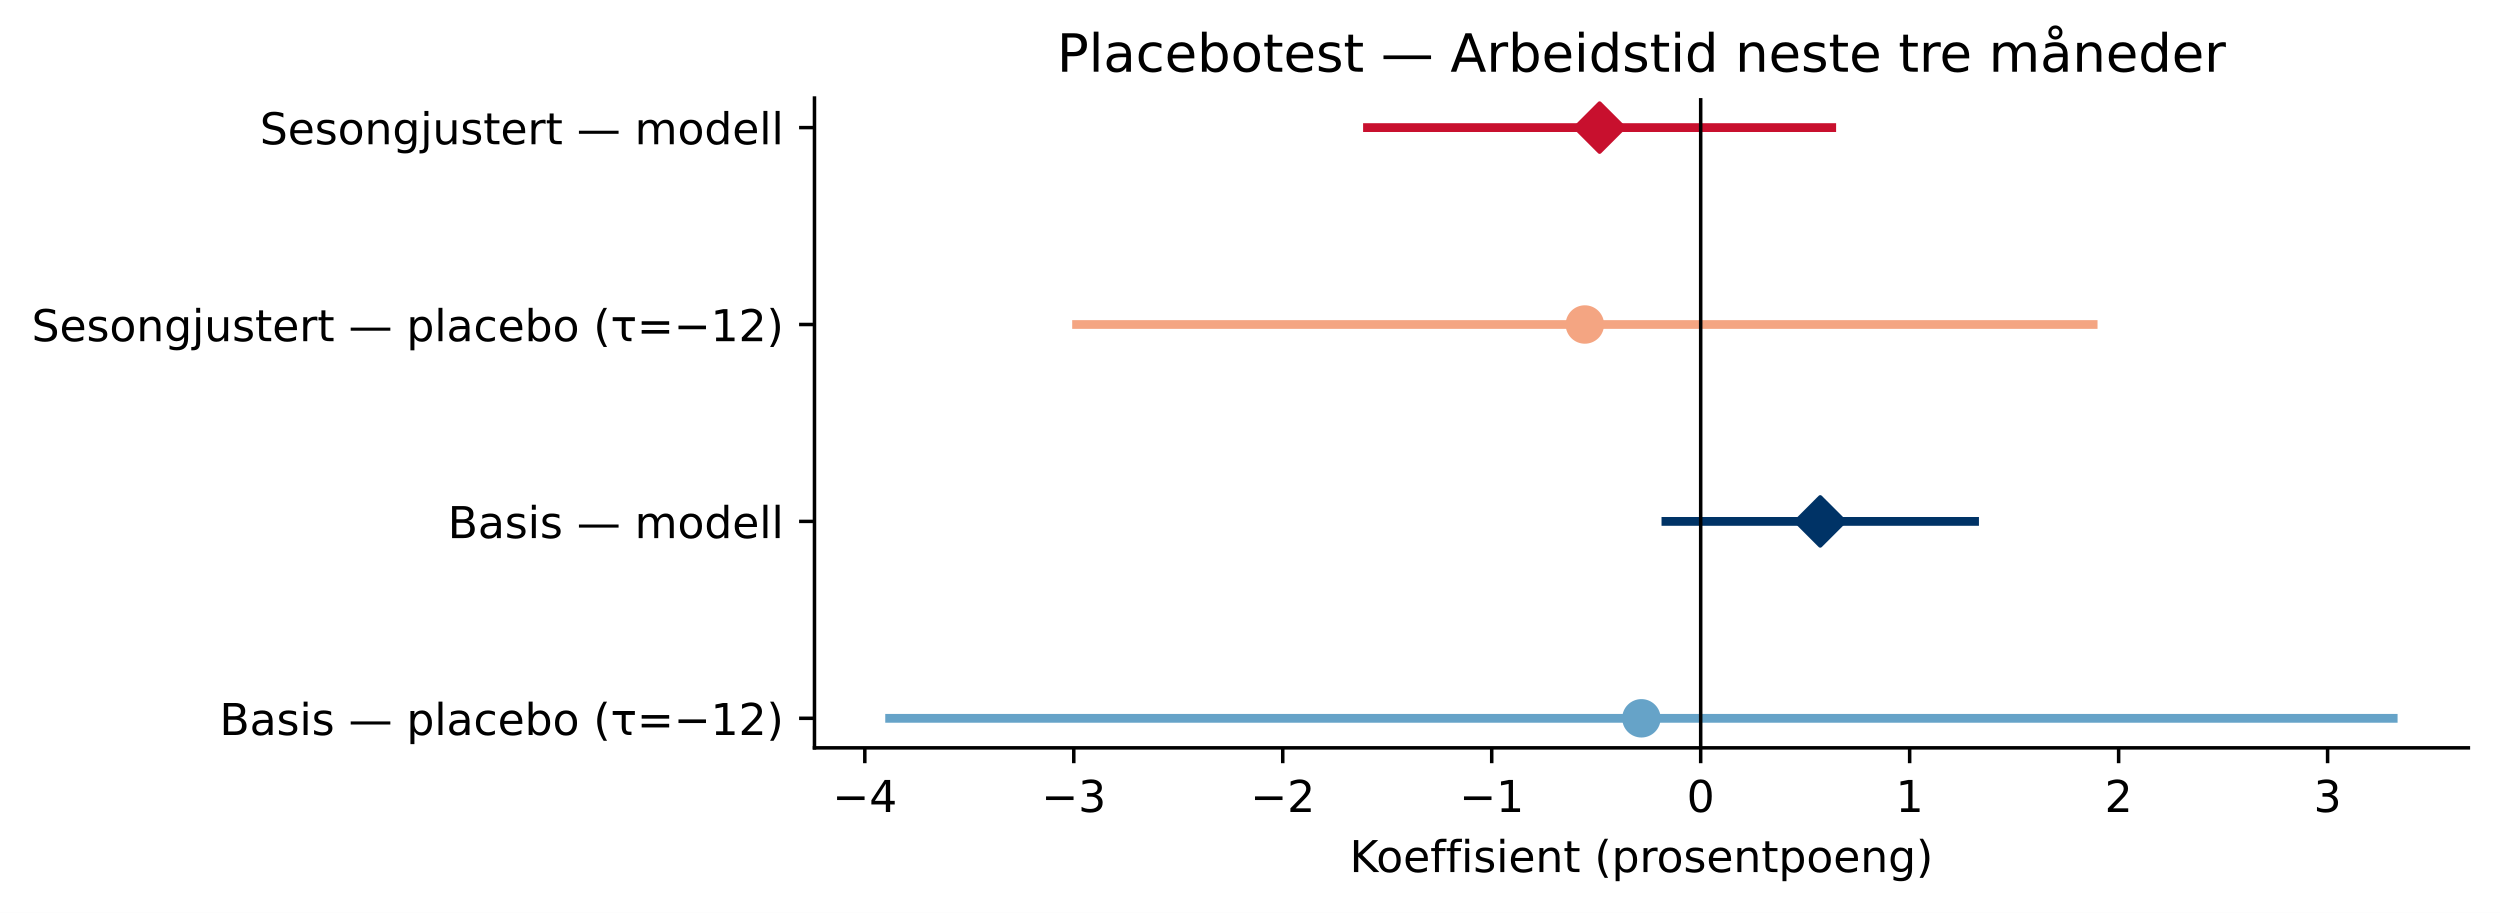
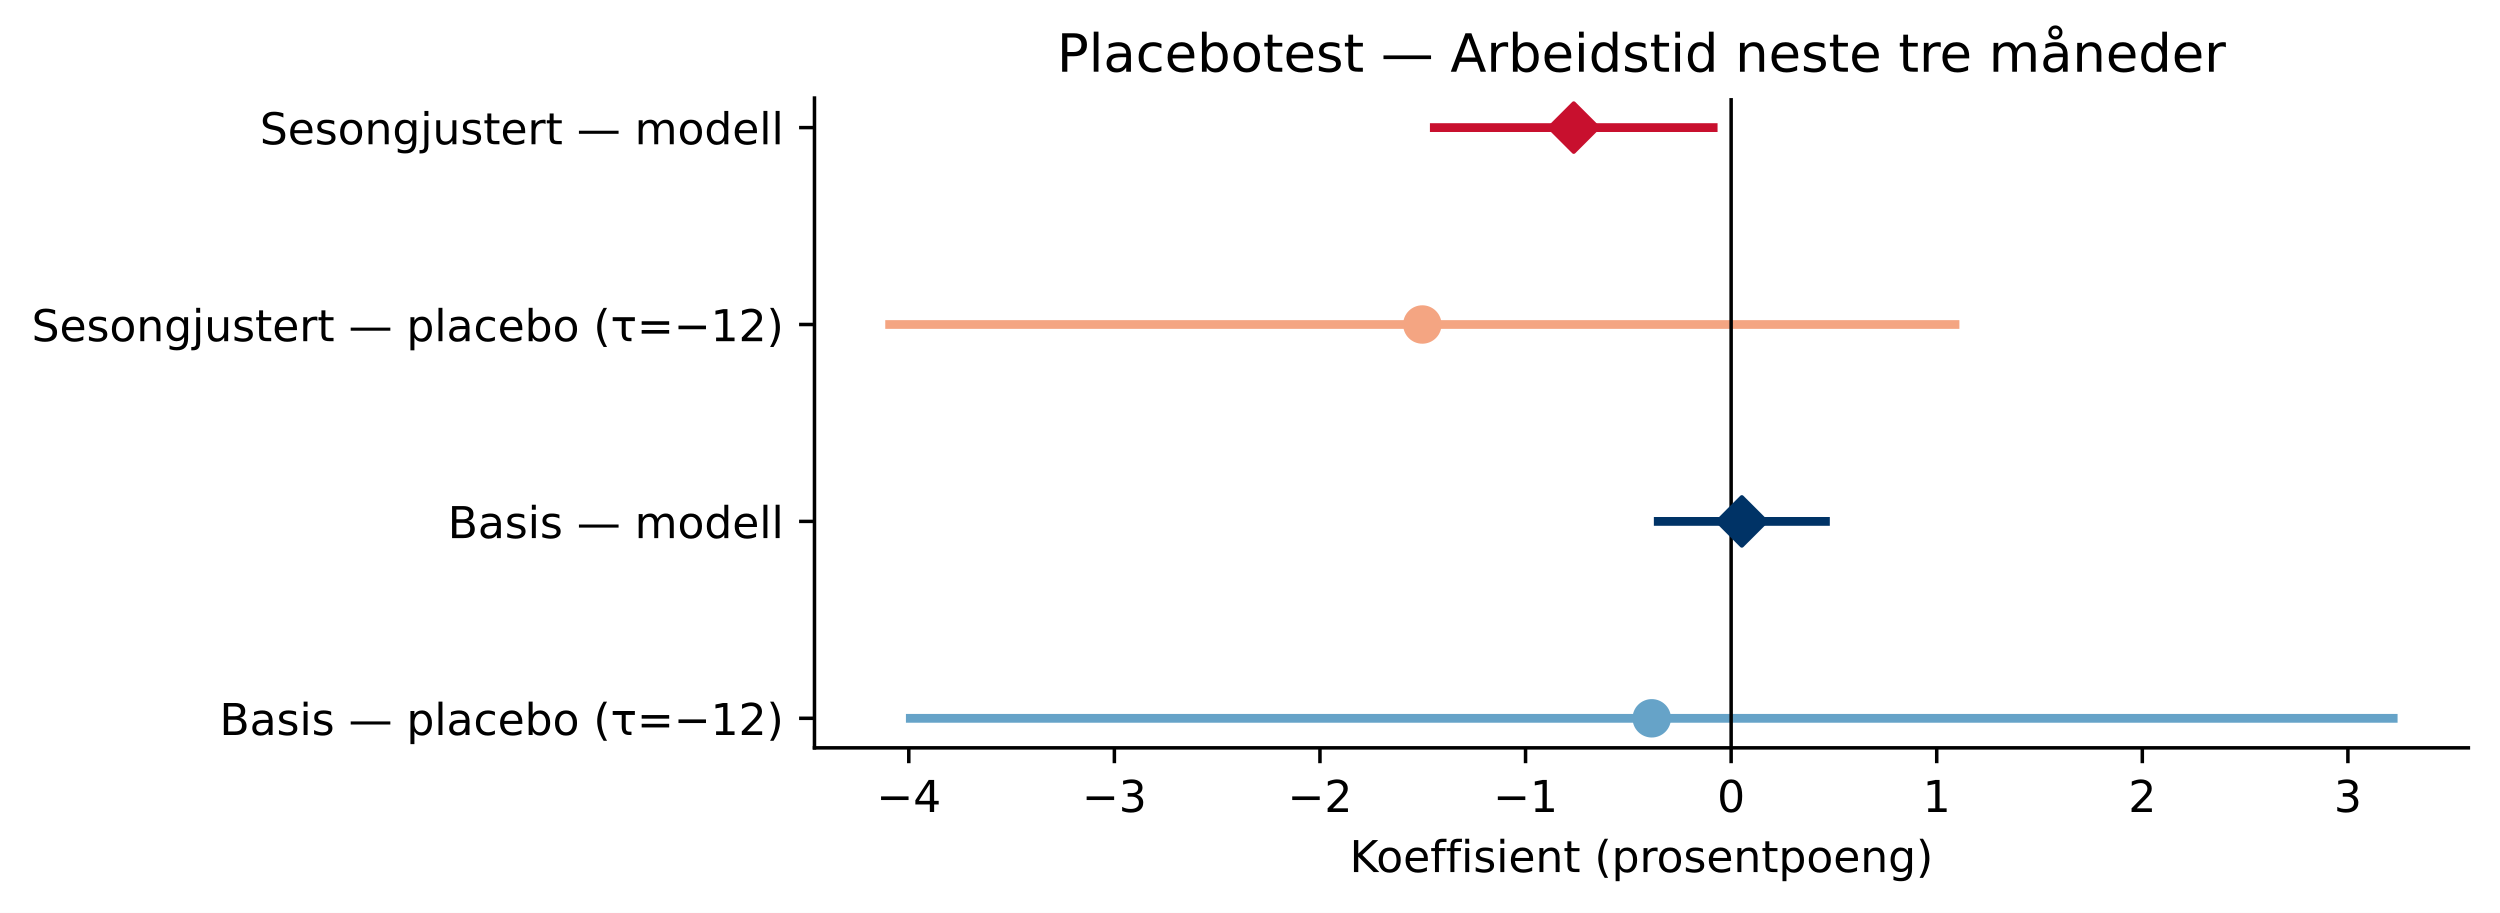
<svg xmlns="http://www.w3.org/2000/svg" xmlns:xlink="http://www.w3.org/1999/xlink" width="568.961pt" height="207.754pt" viewBox="0 0 568.961 207.754" version="1.1">
  <defs>
    <style type="text/css">*{stroke-linejoin: round; stroke-linecap: butt}</style>
  </defs>
  <g id="figure_1">
    <g id="patch_1">
      <path d="M 0 207.754  L 568.961 207.754  L 568.961 0  L 0 0  z " style="fill: #ffffff" />
    </g>
    <g id="axes_1">
      <g id="patch_2">
        <path d="M 185.361 170.198  L 561.761 170.198  L 561.761 22.318  L 185.361 22.318  z " style="fill: #ffffff" />
      </g>
      <g id="matplotlib.axis_1">
        <g id="xtick_1">
          <g id="line2d_1">
            <defs>
-               <path id="m3bdb1a1107" d="M 0 0  L 0 3.5  " style="stroke: #000000; stroke-width: 0.8" />
+               <path id="mca1070cf67" d="M 0 0  L 0 3.5  " style="stroke: #000000; stroke-width: 0.8" />
            </defs>
            <g>
-               <use xlink:href="#m3bdb1a1107" x="196.817" y="170.198" style="stroke: #000000; stroke-width: 0.8" />
+               <use xlink:href="#mca1070cf67" x="206.825" y="170.198" style="stroke: #000000; stroke-width: 0.8" />
            </g>
          </g>
          <g id="text_1">
-             <g transform="translate(189.4454 184.7966) scale(0.1 -0.1)">
+             <g transform="translate(199.454 184.7966) scale(0.1 -0.1)">
              <defs>
                <path id="DejaVuSans-2212" d="M 678 2272  L 4684 2272  L 4684 1741  L 678 1741  L 678 2272  z " transform="scale(0.015625)" />
                <path id="DejaVuSans-34" d="M 2419 4116  L 825 1625  L 2419 1625  L 2419 4116  z M 2253 4666  L 3047 4666  L 3047 1625  L 3713 1625  L 3713 1100  L 3047 1100  L 3047 0  L 2419 0  L 2419 1100  L 313 1100  L 313 1709  L 2253 4666  z " transform="scale(0.015625)" />
              </defs>
              <use xlink:href="#DejaVuSans-2212" />
              <use xlink:href="#DejaVuSans-34" transform="translate(83.78906 0)" />
            </g>
          </g>
        </g>
        <g id="xtick_2">
          <g id="line2d_2">
            <g>
-               <use xlink:href="#m3bdb1a1107" x="244.375" y="170.198" style="stroke: #000000; stroke-width: 0.8" />
+               <use xlink:href="#mca1070cf67" x="253.614" y="170.198" style="stroke: #000000; stroke-width: 0.8" />
            </g>
          </g>
          <g id="text_2">
-             <g transform="translate(237.0037 184.7966) scale(0.1 -0.1)">
+             <g transform="translate(246.2426 184.7966) scale(0.1 -0.1)">
              <defs>
                <path id="DejaVuSans-33" d="M 2597 2516  Q 3050 2419 3304 2112  Q 3559 1806 3559 1356  Q 3559 666 3084 287  Q 2609 -91 1734 -91  Q 1441 -91 1130 -33  Q 819 25 488 141  L 488 750  Q 750 597 1062 519  Q 1375 441 1716 441  Q 2309 441 2620 675  Q 2931 909 2931 1356  Q 2931 1769 2642 2001  Q 2353 2234 1838 2234  L 1294 2234  L 1294 2753  L 1863 2753  Q 2328 2753 2575 2939  Q 2822 3125 2822 3475  Q 2822 3834 2567 4026  Q 2313 4219 1838 4219  Q 1578 4219 1281 4162  Q 984 4106 628 3988  L 628 4550  Q 988 4650 1302 4700  Q 1616 4750 1894 4750  Q 2613 4750 3031 4423  Q 3450 4097 3450 3541  Q 3450 3153 3228 2886  Q 3006 2619 2597 2516  z " transform="scale(0.015625)" />
              </defs>
              <use xlink:href="#DejaVuSans-2212" />
              <use xlink:href="#DejaVuSans-33" transform="translate(83.78906 0)" />
            </g>
          </g>
        </g>
        <g id="xtick_3">
          <g id="line2d_3">
            <g>
-               <use xlink:href="#m3bdb1a1107" x="291.933" y="170.198" style="stroke: #000000; stroke-width: 0.8" />
+               <use xlink:href="#mca1070cf67" x="300.402" y="170.198" style="stroke: #000000; stroke-width: 0.8" />
            </g>
          </g>
          <g id="text_3">
-             <g transform="translate(284.562 184.7966) scale(0.1 -0.1)">
+             <g transform="translate(293.0313 184.7966) scale(0.1 -0.1)">
              <defs>
                <path id="DejaVuSans-32" d="M 1228 531  L 3431 531  L 3431 0  L 469 0  L 469 531  Q 828 903 1448 1529  Q 2069 2156 2228 2338  Q 2531 2678 2651 2914  Q 2772 3150 2772 3378  Q 2772 3750 2511 3984  Q 2250 4219 1831 4219  Q 1534 4219 1204 4116  Q 875 4013 500 3803  L 500 4441  Q 881 4594 1212 4672  Q 1544 4750 1819 4750  Q 2544 4750 2975 4387  Q 3406 4025 3406 3419  Q 3406 3131 3298 2873  Q 3191 2616 2906 2266  Q 2828 2175 2409 1742  Q 1991 1309 1228 531  z " transform="scale(0.015625)" />
              </defs>
              <use xlink:href="#DejaVuSans-2212" />
              <use xlink:href="#DejaVuSans-32" transform="translate(83.78906 0)" />
            </g>
          </g>
        </g>
        <g id="xtick_4">
          <g id="line2d_4">
            <g>
-               <use xlink:href="#m3bdb1a1107" x="339.491" y="170.198" style="stroke: #000000; stroke-width: 0.8" />
+               <use xlink:href="#mca1070cf67" x="347.191" y="170.198" style="stroke: #000000; stroke-width: 0.8" />
            </g>
          </g>
          <g id="text_4">
-             <g transform="translate(332.1203 184.7966) scale(0.1 -0.1)">
+             <g transform="translate(339.8199 184.7966) scale(0.1 -0.1)">
              <defs>
                <path id="DejaVuSans-31" d="M 794 531  L 1825 531  L 1825 4091  L 703 3866  L 703 4441  L 1819 4666  L 2450 4666  L 2450 531  L 3481 531  L 3481 0  L 794 0  L 794 531  z " transform="scale(0.015625)" />
              </defs>
              <use xlink:href="#DejaVuSans-2212" />
              <use xlink:href="#DejaVuSans-31" transform="translate(83.78906 0)" />
            </g>
          </g>
        </g>
        <g id="xtick_5">
          <g id="line2d_5">
            <g>
-               <use xlink:href="#m3bdb1a1107" x="387.05" y="170.198" style="stroke: #000000; stroke-width: 0.8" />
+               <use xlink:href="#mca1070cf67" x="393.98" y="170.198" style="stroke: #000000; stroke-width: 0.8" />
            </g>
          </g>
          <g id="text_5">
-             <g transform="translate(383.8684 184.7966) scale(0.1 -0.1)">
+             <g transform="translate(390.7984 184.7966) scale(0.1 -0.1)">
              <defs>
                <path id="DejaVuSans-30" d="M 2034 4250  Q 1547 4250 1301 3770  Q 1056 3291 1056 2328  Q 1056 1369 1301 889  Q 1547 409 2034 409  Q 2525 409 2770 889  Q 3016 1369 3016 2328  Q 3016 3291 2770 3770  Q 2525 4250 2034 4250  z M 2034 4750  Q 2819 4750 3233 4129  Q 3647 3509 3647 2328  Q 3647 1150 3233 529  Q 2819 -91 2034 -91  Q 1250 -91 836 529  Q 422 1150 422 2328  Q 422 3509 836 4129  Q 1250 4750 2034 4750  z " transform="scale(0.015625)" />
              </defs>
              <use xlink:href="#DejaVuSans-30" />
            </g>
          </g>
        </g>
        <g id="xtick_6">
          <g id="line2d_6">
            <g>
-               <use xlink:href="#m3bdb1a1107" x="434.608" y="170.198" style="stroke: #000000; stroke-width: 0.8" />
+               <use xlink:href="#mca1070cf67" x="440.768" y="170.198" style="stroke: #000000; stroke-width: 0.8" />
            </g>
          </g>
          <g id="text_6">
-             <g transform="translate(431.4267 184.7966) scale(0.1 -0.1)">
+             <g transform="translate(437.5871 184.7966) scale(0.1 -0.1)">
              <use xlink:href="#DejaVuSans-31" />
            </g>
          </g>
        </g>
        <g id="xtick_7">
          <g id="line2d_7">
            <g>
-               <use xlink:href="#m3bdb1a1107" x="482.166" y="170.198" style="stroke: #000000; stroke-width: 0.8" />
+               <use xlink:href="#mca1070cf67" x="487.557" y="170.198" style="stroke: #000000; stroke-width: 0.8" />
            </g>
          </g>
          <g id="text_7">
-             <g transform="translate(478.985 184.7966) scale(0.1 -0.1)">
+             <g transform="translate(484.3757 184.7966) scale(0.1 -0.1)">
              <use xlink:href="#DejaVuSans-32" />
            </g>
          </g>
        </g>
        <g id="xtick_8">
          <g id="line2d_8">
            <g>
-               <use xlink:href="#m3bdb1a1107" x="529.725" y="170.198" style="stroke: #000000; stroke-width: 0.8" />
+               <use xlink:href="#mca1070cf67" x="534.346" y="170.198" style="stroke: #000000; stroke-width: 0.8" />
            </g>
          </g>
          <g id="text_8">
-             <g transform="translate(526.5433 184.7966) scale(0.1 -0.1)">
+             <g transform="translate(531.1644 184.7966) scale(0.1 -0.1)">
              <use xlink:href="#DejaVuSans-33" />
            </g>
          </g>
        </g>
        <g id="text_9">
          <g transform="translate(307.157 198.4747) scale(0.1 -0.1)">
            <defs>
              <path id="DejaVuSans-4b" d="M 628 4666  L 1259 4666  L 1259 2694  L 3353 4666  L 4166 4666  L 1850 2491  L 4331 0  L 3500 0  L 1259 2247  L 1259 0  L 628 0  L 628 4666  z " transform="scale(0.015625)" />
              <path id="DejaVuSans-6f" d="M 1959 3097  Q 1497 3097 1228 2736  Q 959 2375 959 1747  Q 959 1119 1226 758  Q 1494 397 1959 397  Q 2419 397 2687 759  Q 2956 1122 2956 1747  Q 2956 2369 2687 2733  Q 2419 3097 1959 3097  z M 1959 3584  Q 2709 3584 3137 3096  Q 3566 2609 3566 1747  Q 3566 888 3137 398  Q 2709 -91 1959 -91  Q 1206 -91 779 398  Q 353 888 353 1747  Q 353 2609 779 3096  Q 1206 3584 1959 3584  z " transform="scale(0.015625)" />
              <path id="DejaVuSans-65" d="M 3597 1894  L 3597 1613  L 953 1613  Q 991 1019 1311 708  Q 1631 397 2203 397  Q 2534 397 2845 478  Q 3156 559 3463 722  L 3463 178  Q 3153 47 2828 -22  Q 2503 -91 2169 -91  Q 1331 -91 842 396  Q 353 884 353 1716  Q 353 2575 817 3079  Q 1281 3584 2069 3584  Q 2775 3584 3186 3129  Q 3597 2675 3597 1894  z M 3022 2063  Q 3016 2534 2758 2815  Q 2500 3097 2075 3097  Q 1594 3097 1305 2825  Q 1016 2553 972 2059  L 3022 2063  z " transform="scale(0.015625)" />
              <path id="DejaVuSans-66" d="M 2375 4863  L 2375 4384  L 1825 4384  Q 1516 4384 1395 4259  Q 1275 4134 1275 3809  L 1275 3500  L 2222 3500  L 2222 3053  L 1275 3053  L 1275 0  L 697 0  L 697 3053  L 147 3053  L 147 3500  L 697 3500  L 697 3744  Q 697 4328 969 4595  Q 1241 4863 1831 4863  L 2375 4863  z " transform="scale(0.015625)" />
              <path id="DejaVuSans-69" d="M 603 3500  L 1178 3500  L 1178 0  L 603 0  L 603 3500  z M 603 4863  L 1178 4863  L 1178 4134  L 603 4134  L 603 4863  z " transform="scale(0.015625)" />
              <path id="DejaVuSans-73" d="M 2834 3397  L 2834 2853  Q 2591 2978 2328 3040  Q 2066 3103 1784 3103  Q 1356 3103 1142 2972  Q 928 2841 928 2578  Q 928 2378 1081 2264  Q 1234 2150 1697 2047  L 1894 2003  Q 2506 1872 2764 1633  Q 3022 1394 3022 966  Q 3022 478 2636 193  Q 2250 -91 1575 -91  Q 1294 -91 989 -36  Q 684 19 347 128  L 347 722  Q 666 556 975 473  Q 1284 391 1588 391  Q 1994 391 2212 530  Q 2431 669 2431 922  Q 2431 1156 2273 1281  Q 2116 1406 1581 1522  L 1381 1569  Q 847 1681 609 1914  Q 372 2147 372 2553  Q 372 3047 722 3315  Q 1072 3584 1716 3584  Q 2034 3584 2315 3537  Q 2597 3491 2834 3397  z " transform="scale(0.015625)" />
              <path id="DejaVuSans-6e" d="M 3513 2113  L 3513 0  L 2938 0  L 2938 2094  Q 2938 2591 2744 2837  Q 2550 3084 2163 3084  Q 1697 3084 1428 2787  Q 1159 2491 1159 1978  L 1159 0  L 581 0  L 581 3500  L 1159 3500  L 1159 2956  Q 1366 3272 1645 3428  Q 1925 3584 2291 3584  Q 2894 3584 3203 3211  Q 3513 2838 3513 2113  z " transform="scale(0.015625)" />
              <path id="DejaVuSans-74" d="M 1172 4494  L 1172 3500  L 2356 3500  L 2356 3053  L 1172 3053  L 1172 1153  Q 1172 725 1289 603  Q 1406 481 1766 481  L 2356 481  L 2356 0  L 1766 0  Q 1100 0 847 248  Q 594 497 594 1153  L 594 3053  L 172 3053  L 172 3500  L 594 3500  L 594 4494  L 1172 4494  z " transform="scale(0.015625)" />
              <path id="DejaVuSans-20" transform="scale(0.015625)" />
              <path id="DejaVuSans-28" d="M 1984 4856  Q 1566 4138 1362 3434  Q 1159 2731 1159 2009  Q 1159 1288 1364 580  Q 1569 -128 1984 -844  L 1484 -844  Q 1016 -109 783 600  Q 550 1309 550 2009  Q 550 2706 781 3412  Q 1013 4119 1484 4856  L 1984 4856  z " transform="scale(0.015625)" />
              <path id="DejaVuSans-70" d="M 1159 525  L 1159 -1331  L 581 -1331  L 581 3500  L 1159 3500  L 1159 2969  Q 1341 3281 1617 3432  Q 1894 3584 2278 3584  Q 2916 3584 3314 3078  Q 3713 2572 3713 1747  Q 3713 922 3314 415  Q 2916 -91 2278 -91  Q 1894 -91 1617 61  Q 1341 213 1159 525  z M 3116 1747  Q 3116 2381 2855 2742  Q 2594 3103 2138 3103  Q 1681 3103 1420 2742  Q 1159 2381 1159 1747  Q 1159 1113 1420 752  Q 1681 391 2138 391  Q 2594 391 2855 752  Q 3116 1113 3116 1747  z " transform="scale(0.015625)" />
              <path id="DejaVuSans-72" d="M 2631 2963  Q 2534 3019 2420 3045  Q 2306 3072 2169 3072  Q 1681 3072 1420 2755  Q 1159 2438 1159 1844  L 1159 0  L 581 0  L 581 3500  L 1159 3500  L 1159 2956  Q 1341 3275 1631 3429  Q 1922 3584 2338 3584  Q 2397 3584 2469 3576  Q 2541 3569 2628 3553  L 2631 2963  z " transform="scale(0.015625)" />
              <path id="DejaVuSans-67" d="M 2906 1791  Q 2906 2416 2648 2759  Q 2391 3103 1925 3103  Q 1463 3103 1205 2759  Q 947 2416 947 1791  Q 947 1169 1205 825  Q 1463 481 1925 481  Q 2391 481 2648 825  Q 2906 1169 2906 1791  z M 3481 434  Q 3481 -459 3084 -895  Q 2688 -1331 1869 -1331  Q 1566 -1331 1297 -1286  Q 1028 -1241 775 -1147  L 775 -588  Q 1028 -725 1275 -790  Q 1522 -856 1778 -856  Q 2344 -856 2625 -561  Q 2906 -266 2906 331  L 2906 616  Q 2728 306 2450 153  Q 2172 0 1784 0  Q 1141 0 747 490  Q 353 981 353 1791  Q 353 2603 747 3093  Q 1141 3584 1784 3584  Q 2172 3584 2450 3431  Q 2728 3278 2906 2969  L 2906 3500  L 3481 3500  L 3481 434  z " transform="scale(0.015625)" />
              <path id="DejaVuSans-29" d="M 513 4856  L 1013 4856  Q 1481 4119 1714 3412  Q 1947 2706 1947 2009  Q 1947 1309 1714 600  Q 1481 -109 1013 -844  L 513 -844  Q 928 -128 1133 580  Q 1338 1288 1338 2009  Q 1338 2731 1133 3434  Q 928 4138 513 4856  z " transform="scale(0.015625)" />
            </defs>
            <use xlink:href="#DejaVuSans-4b" />
            <use xlink:href="#DejaVuSans-6f" transform="translate(60.57617 0)" />
            <use xlink:href="#DejaVuSans-65" transform="translate(121.7578 0)" />
            <use xlink:href="#DejaVuSans-66" transform="translate(183.2812 0)" />
            <use xlink:href="#DejaVuSans-66" transform="translate(218.4863 0)" />
            <use xlink:href="#DejaVuSans-69" transform="translate(253.6914 0)" />
            <use xlink:href="#DejaVuSans-73" transform="translate(281.4746 0)" />
            <use xlink:href="#DejaVuSans-69" transform="translate(333.5742 0)" />
            <use xlink:href="#DejaVuSans-65" transform="translate(361.3574 0)" />
            <use xlink:href="#DejaVuSans-6e" transform="translate(422.8809 0)" />
            <use xlink:href="#DejaVuSans-74" transform="translate(486.2598 0)" />
            <use xlink:href="#DejaVuSans-20" transform="translate(525.4688 0)" />
            <use xlink:href="#DejaVuSans-28" transform="translate(557.2559 0)" />
            <use xlink:href="#DejaVuSans-70" transform="translate(596.2695 0)" />
            <use xlink:href="#DejaVuSans-72" transform="translate(659.7461 0)" />
            <use xlink:href="#DejaVuSans-6f" transform="translate(698.6094 0)" />
            <use xlink:href="#DejaVuSans-73" transform="translate(759.791 0)" />
            <use xlink:href="#DejaVuSans-65" transform="translate(811.8906 0)" />
            <use xlink:href="#DejaVuSans-6e" transform="translate(873.4141 0)" />
            <use xlink:href="#DejaVuSans-74" transform="translate(936.793 0)" />
            <use xlink:href="#DejaVuSans-70" transform="translate(976.002 0)" />
            <use xlink:href="#DejaVuSans-6f" transform="translate(1039.479 0)" />
            <use xlink:href="#DejaVuSans-65" transform="translate(1100.66 0)" />
            <use xlink:href="#DejaVuSans-6e" transform="translate(1162.184 0)" />
            <use xlink:href="#DejaVuSans-67" transform="translate(1225.562 0)" />
            <use xlink:href="#DejaVuSans-29" transform="translate(1289.039 0)" />
          </g>
        </g>
      </g>
      <g id="matplotlib.axis_2">
        <g id="ytick_1">
          <g id="line2d_9">
            <defs>
-               <path id="m4bc31ffc0f" d="M 0 0  L -3.5 0  " style="stroke: #000000; stroke-width: 0.8" />
+               <path id="m9c1df2443a" d="M 0 0  L -3.5 0  " style="stroke: #000000; stroke-width: 0.8" />
            </defs>
            <g>
-               <use xlink:href="#m4bc31ffc0f" x="185.361" y="163.476" style="stroke: #000000; stroke-width: 0.8" />
+               <use xlink:href="#m9c1df2443a" x="185.361" y="163.476" style="stroke: #000000; stroke-width: 0.8" />
            </g>
          </g>
          <g id="text_10">
            <g transform="translate(49.95938 167.2755) scale(0.1 -0.1)">
              <defs>
                <path id="DejaVuSans-42" d="M 1259 2228  L 1259 519  L 2272 519  Q 2781 519 3026 730  Q 3272 941 3272 1375  Q 3272 1813 3026 2020  Q 2781 2228 2272 2228  L 1259 2228  z M 1259 4147  L 1259 2741  L 2194 2741  Q 2656 2741 2882 2914  Q 3109 3088 3109 3444  Q 3109 3797 2882 3972  Q 2656 4147 2194 4147  L 1259 4147  z M 628 4666  L 2241 4666  Q 2963 4666 3353 4366  Q 3744 4066 3744 3513  Q 3744 3084 3544 2831  Q 3344 2578 2956 2516  Q 3422 2416 3680 2098  Q 3938 1781 3938 1306  Q 3938 681 3513 340  Q 3088 0 2303 0  L 628 0  L 628 4666  z " transform="scale(0.015625)" />
                <path id="DejaVuSans-61" d="M 2194 1759  Q 1497 1759 1228 1600  Q 959 1441 959 1056  Q 959 750 1161 570  Q 1363 391 1709 391  Q 2188 391 2477 730  Q 2766 1069 2766 1631  L 2766 1759  L 2194 1759  z M 3341 1997  L 3341 0  L 2766 0  L 2766 531  Q 2569 213 2275 61  Q 1981 -91 1556 -91  Q 1019 -91 701 211  Q 384 513 384 1019  Q 384 1609 779 1909  Q 1175 2209 1959 2209  L 2766 2209  L 2766 2266  Q 2766 2663 2505 2880  Q 2244 3097 1772 3097  Q 1472 3097 1187 3025  Q 903 2953 641 2809  L 641 3341  Q 956 3463 1253 3523  Q 1550 3584 1831 3584  Q 2591 3584 2966 3190  Q 3341 2797 3341 1997  z " transform="scale(0.015625)" />
                <path id="DejaVuSans-2014" d="M 313 1978  L 6088 1978  L 6088 1528  L 313 1528  L 313 1978  z " transform="scale(0.015625)" />
                <path id="DejaVuSans-6c" d="M 603 4863  L 1178 4863  L 1178 0  L 603 0  L 603 4863  z " transform="scale(0.015625)" />
                <path id="DejaVuSans-63" d="M 3122 3366  L 3122 2828  Q 2878 2963 2633 3030  Q 2388 3097 2138 3097  Q 1578 3097 1268 2742  Q 959 2388 959 1747  Q 959 1106 1268 751  Q 1578 397 2138 397  Q 2388 397 2633 464  Q 2878 531 3122 666  L 3122 134  Q 2881 22 2623 -34  Q 2366 -91 2075 -91  Q 1284 -91 818 406  Q 353 903 353 1747  Q 353 2603 823 3093  Q 1294 3584 2113 3584  Q 2378 3584 2631 3529  Q 2884 3475 3122 3366  z " transform="scale(0.015625)" />
                <path id="DejaVuSans-62" d="M 3116 1747  Q 3116 2381 2855 2742  Q 2594 3103 2138 3103  Q 1681 3103 1420 2742  Q 1159 2381 1159 1747  Q 1159 1113 1420 752  Q 1681 391 2138 391  Q 2594 391 2855 752  Q 3116 1113 3116 1747  z M 1159 2969  Q 1341 3281 1617 3432  Q 1894 3584 2278 3584  Q 2916 3584 3314 3078  Q 3713 2572 3713 1747  Q 3713 922 3314 415  Q 2916 -91 2278 -91  Q 1894 -91 1617 61  Q 1341 213 1159 525  L 1159 0  L 581 0  L 581 4863  L 1159 4863  L 1159 2969  z " transform="scale(0.015625)" />
                <path id="DejaVuSans-3c4" d="M 2319 638  Q 2431 488 2769 488  L 3047 488  L 3047 0  L 2700 0  Q 2138 0 1881 300  Q 1625 606 1625 1269  L 1625 2925  L 313 2925  L 313 3500  L 3541 3500  L 3541 2925  L 2213 2925  L 2213 1234  Q 2213 781 2319 638  z " transform="scale(0.015625)" />
                <path id="DejaVuSans-3d" d="M 678 2906  L 4684 2906  L 4684 2381  L 678 2381  L 678 2906  z M 678 1631  L 4684 1631  L 4684 1100  L 678 1100  L 678 1631  z " transform="scale(0.015625)" />
              </defs>
              <use xlink:href="#DejaVuSans-42" />
              <use xlink:href="#DejaVuSans-61" transform="translate(68.60352 0)" />
              <use xlink:href="#DejaVuSans-73" transform="translate(129.8828 0)" />
              <use xlink:href="#DejaVuSans-69" transform="translate(181.9824 0)" />
              <use xlink:href="#DejaVuSans-73" transform="translate(209.7656 0)" />
              <use xlink:href="#DejaVuSans-20" transform="translate(261.8652 0)" />
              <use xlink:href="#DejaVuSans-2014" transform="translate(293.6523 0)" />
              <use xlink:href="#DejaVuSans-20" transform="translate(393.6523 0)" />
              <use xlink:href="#DejaVuSans-70" transform="translate(425.4395 0)" />
              <use xlink:href="#DejaVuSans-6c" transform="translate(488.916 0)" />
              <use xlink:href="#DejaVuSans-61" transform="translate(516.6992 0)" />
              <use xlink:href="#DejaVuSans-63" transform="translate(577.9785 0)" />
              <use xlink:href="#DejaVuSans-65" transform="translate(632.959 0)" />
              <use xlink:href="#DejaVuSans-62" transform="translate(694.4824 0)" />
              <use xlink:href="#DejaVuSans-6f" transform="translate(757.959 0)" />
              <use xlink:href="#DejaVuSans-20" transform="translate(819.1406 0)" />
              <use xlink:href="#DejaVuSans-28" transform="translate(850.9277 0)" />
              <use xlink:href="#DejaVuSans-3c4" transform="translate(889.9414 0)" />
              <use xlink:href="#DejaVuSans-3d" transform="translate(950.1465 0)" />
              <use xlink:href="#DejaVuSans-2212" transform="translate(1033.936 0)" />
              <use xlink:href="#DejaVuSans-31" transform="translate(1117.725 0)" />
              <use xlink:href="#DejaVuSans-32" transform="translate(1181.348 0)" />
              <use xlink:href="#DejaVuSans-29" transform="translate(1244.971 0)" />
            </g>
          </g>
        </g>
        <g id="ytick_2">
          <g id="line2d_10">
            <g>
-               <use xlink:href="#m4bc31ffc0f" x="185.361" y="118.664" style="stroke: #000000; stroke-width: 0.8" />
+               <use xlink:href="#m9c1df2443a" x="185.361" y="118.664" style="stroke: #000000; stroke-width: 0.8" />
            </g>
          </g>
          <g id="text_11">
            <g transform="translate(101.9016 122.4634) scale(0.1 -0.1)">
              <defs>
                <path id="DejaVuSans-6d" d="M 3328 2828  Q 3544 3216 3844 3400  Q 4144 3584 4550 3584  Q 5097 3584 5394 3201  Q 5691 2819 5691 2113  L 5691 0  L 5113 0  L 5113 2094  Q 5113 2597 4934 2840  Q 4756 3084 4391 3084  Q 3944 3084 3684 2787  Q 3425 2491 3425 1978  L 3425 0  L 2847 0  L 2847 2094  Q 2847 2600 2669 2842  Q 2491 3084 2119 3084  Q 1678 3084 1418 2786  Q 1159 2488 1159 1978  L 1159 0  L 581 0  L 581 3500  L 1159 3500  L 1159 2956  Q 1356 3278 1631 3431  Q 1906 3584 2284 3584  Q 2666 3584 2933 3390  Q 3200 3197 3328 2828  z " transform="scale(0.015625)" />
                <path id="DejaVuSans-64" d="M 2906 2969  L 2906 4863  L 3481 4863  L 3481 0  L 2906 0  L 2906 525  Q 2725 213 2448 61  Q 2172 -91 1784 -91  Q 1150 -91 751 415  Q 353 922 353 1747  Q 353 2572 751 3078  Q 1150 3584 1784 3584  Q 2172 3584 2448 3432  Q 2725 3281 2906 2969  z M 947 1747  Q 947 1113 1208 752  Q 1469 391 1925 391  Q 2381 391 2643 752  Q 2906 1113 2906 1747  Q 2906 2381 2643 2742  Q 2381 3103 1925 3103  Q 1469 3103 1208 2742  Q 947 2381 947 1747  z " transform="scale(0.015625)" />
              </defs>
              <use xlink:href="#DejaVuSans-42" />
              <use xlink:href="#DejaVuSans-61" transform="translate(68.60352 0)" />
              <use xlink:href="#DejaVuSans-73" transform="translate(129.8828 0)" />
              <use xlink:href="#DejaVuSans-69" transform="translate(181.9824 0)" />
              <use xlink:href="#DejaVuSans-73" transform="translate(209.7656 0)" />
              <use xlink:href="#DejaVuSans-20" transform="translate(261.8652 0)" />
              <use xlink:href="#DejaVuSans-2014" transform="translate(293.6523 0)" />
              <use xlink:href="#DejaVuSans-20" transform="translate(393.6523 0)" />
              <use xlink:href="#DejaVuSans-6d" transform="translate(425.4395 0)" />
              <use xlink:href="#DejaVuSans-6f" transform="translate(522.8516 0)" />
              <use xlink:href="#DejaVuSans-64" transform="translate(584.0332 0)" />
              <use xlink:href="#DejaVuSans-65" transform="translate(647.5098 0)" />
              <use xlink:href="#DejaVuSans-6c" transform="translate(709.0332 0)" />
              <use xlink:href="#DejaVuSans-6c" transform="translate(736.8164 0)" />
            </g>
          </g>
        </g>
        <g id="ytick_3">
          <g id="line2d_11">
            <g>
-               <use xlink:href="#m4bc31ffc0f" x="185.361" y="73.852" style="stroke: #000000; stroke-width: 0.8" />
+               <use xlink:href="#m9c1df2443a" x="185.361" y="73.852" style="stroke: #000000; stroke-width: 0.8" />
            </g>
          </g>
          <g id="text_12">
            <g transform="translate(7.2 77.65128) scale(0.1 -0.1)">
              <defs>
                <path id="DejaVuSans-53" d="M 3425 4513  L 3425 3897  Q 3066 4069 2747 4153  Q 2428 4238 2131 4238  Q 1616 4238 1336 4038  Q 1056 3838 1056 3469  Q 1056 3159 1242 3001  Q 1428 2844 1947 2747  L 2328 2669  Q 3034 2534 3370 2195  Q 3706 1856 3706 1288  Q 3706 609 3251 259  Q 2797 -91 1919 -91  Q 1588 -91 1214 -16  Q 841 59 441 206  L 441 856  Q 825 641 1194 531  Q 1563 422 1919 422  Q 2459 422 2753 634  Q 3047 847 3047 1241  Q 3047 1584 2836 1778  Q 2625 1972 2144 2069  L 1759 2144  Q 1053 2284 737 2584  Q 422 2884 422 3419  Q 422 4038 858 4394  Q 1294 4750 2059 4750  Q 2388 4750 2728 4690  Q 3069 4631 3425 4513  z " transform="scale(0.015625)" />
                <path id="DejaVuSans-6a" d="M 603 3500  L 1178 3500  L 1178 -63  Q 1178 -731 923 -1031  Q 669 -1331 103 -1331  L -116 -1331  L -116 -844  L 38 -844  Q 366 -844 484 -692  Q 603 -541 603 -63  L 603 3500  z M 603 4863  L 1178 4863  L 1178 4134  L 603 4134  L 603 4863  z " transform="scale(0.015625)" />
                <path id="DejaVuSans-75" d="M 544 1381  L 544 3500  L 1119 3500  L 1119 1403  Q 1119 906 1312 657  Q 1506 409 1894 409  Q 2359 409 2629 706  Q 2900 1003 2900 1516  L 2900 3500  L 3475 3500  L 3475 0  L 2900 0  L 2900 538  Q 2691 219 2414 64  Q 2138 -91 1772 -91  Q 1169 -91 856 284  Q 544 659 544 1381  z M 1991 3584  L 1991 3584  z " transform="scale(0.015625)" />
              </defs>
              <use xlink:href="#DejaVuSans-53" />
              <use xlink:href="#DejaVuSans-65" transform="translate(63.47656 0)" />
              <use xlink:href="#DejaVuSans-73" transform="translate(125 0)" />
              <use xlink:href="#DejaVuSans-6f" transform="translate(177.0996 0)" />
              <use xlink:href="#DejaVuSans-6e" transform="translate(238.2812 0)" />
              <use xlink:href="#DejaVuSans-67" transform="translate(301.6602 0)" />
              <use xlink:href="#DejaVuSans-6a" transform="translate(365.1367 0)" />
              <use xlink:href="#DejaVuSans-75" transform="translate(392.9199 0)" />
              <use xlink:href="#DejaVuSans-73" transform="translate(456.2988 0)" />
              <use xlink:href="#DejaVuSans-74" transform="translate(508.3984 0)" />
              <use xlink:href="#DejaVuSans-65" transform="translate(547.6074 0)" />
              <use xlink:href="#DejaVuSans-72" transform="translate(609.1309 0)" />
              <use xlink:href="#DejaVuSans-74" transform="translate(650.2441 0)" />
              <use xlink:href="#DejaVuSans-20" transform="translate(689.4531 0)" />
              <use xlink:href="#DejaVuSans-2014" transform="translate(721.2402 0)" />
              <use xlink:href="#DejaVuSans-20" transform="translate(821.2402 0)" />
              <use xlink:href="#DejaVuSans-70" transform="translate(853.0273 0)" />
              <use xlink:href="#DejaVuSans-6c" transform="translate(916.5039 0)" />
              <use xlink:href="#DejaVuSans-61" transform="translate(944.2871 0)" />
              <use xlink:href="#DejaVuSans-63" transform="translate(1005.566 0)" />
              <use xlink:href="#DejaVuSans-65" transform="translate(1060.547 0)" />
              <use xlink:href="#DejaVuSans-62" transform="translate(1122.07 0)" />
              <use xlink:href="#DejaVuSans-6f" transform="translate(1185.547 0)" />
              <use xlink:href="#DejaVuSans-20" transform="translate(1246.729 0)" />
              <use xlink:href="#DejaVuSans-28" transform="translate(1278.516 0)" />
              <use xlink:href="#DejaVuSans-3c4" transform="translate(1317.529 0)" />
              <use xlink:href="#DejaVuSans-3d" transform="translate(1377.734 0)" />
              <use xlink:href="#DejaVuSans-2212" transform="translate(1461.523 0)" />
              <use xlink:href="#DejaVuSans-31" transform="translate(1545.312 0)" />
              <use xlink:href="#DejaVuSans-32" transform="translate(1608.936 0)" />
              <use xlink:href="#DejaVuSans-29" transform="translate(1672.559 0)" />
            </g>
          </g>
        </g>
        <g id="ytick_4">
          <g id="line2d_12">
            <g>
-               <use xlink:href="#m4bc31ffc0f" x="185.361" y="29.04" style="stroke: #000000; stroke-width: 0.8" />
+               <use xlink:href="#m9c1df2443a" x="185.361" y="29.04" style="stroke: #000000; stroke-width: 0.8" />
            </g>
          </g>
          <g id="text_13">
            <g transform="translate(59.14219 32.83916) scale(0.1 -0.1)">
              <use xlink:href="#DejaVuSans-53" />
              <use xlink:href="#DejaVuSans-65" transform="translate(63.47656 0)" />
              <use xlink:href="#DejaVuSans-73" transform="translate(125 0)" />
              <use xlink:href="#DejaVuSans-6f" transform="translate(177.0996 0)" />
              <use xlink:href="#DejaVuSans-6e" transform="translate(238.2812 0)" />
              <use xlink:href="#DejaVuSans-67" transform="translate(301.6602 0)" />
              <use xlink:href="#DejaVuSans-6a" transform="translate(365.1367 0)" />
              <use xlink:href="#DejaVuSans-75" transform="translate(392.9199 0)" />
              <use xlink:href="#DejaVuSans-73" transform="translate(456.2988 0)" />
              <use xlink:href="#DejaVuSans-74" transform="translate(508.3984 0)" />
              <use xlink:href="#DejaVuSans-65" transform="translate(547.6074 0)" />
              <use xlink:href="#DejaVuSans-72" transform="translate(609.1309 0)" />
              <use xlink:href="#DejaVuSans-74" transform="translate(650.2441 0)" />
              <use xlink:href="#DejaVuSans-20" transform="translate(689.4531 0)" />
              <use xlink:href="#DejaVuSans-2014" transform="translate(721.2402 0)" />
              <use xlink:href="#DejaVuSans-20" transform="translate(821.2402 0)" />
              <use xlink:href="#DejaVuSans-6d" transform="translate(853.0273 0)" />
              <use xlink:href="#DejaVuSans-6f" transform="translate(950.4395 0)" />
              <use xlink:href="#DejaVuSans-64" transform="translate(1011.621 0)" />
              <use xlink:href="#DejaVuSans-65" transform="translate(1075.098 0)" />
              <use xlink:href="#DejaVuSans-6c" transform="translate(1136.621 0)" />
              <use xlink:href="#DejaVuSans-6c" transform="translate(1164.404 0)" />
            </g>
          </g>
        </g>
      </g>
      <g id="line2d_13">
-         <path d="M 202.47 163.476  L 544.652 163.476  " clip-path="url(#p5f3e9bd59a)" style="fill: none; stroke: #66a3c8; stroke-width: 2; stroke-linecap: square" />
+         <path d="M 207.174 163.476  L 544.652 163.476  " clip-path="url(#p780b364b4e)" style="fill: none; stroke: #66a3c8; stroke-width: 2; stroke-linecap: square" />
      </g>
      <g id="line2d_14">
-         <path d="M 379.138 118.664  L 449.377 118.664  " clip-path="url(#p5f3e9bd59a)" style="fill: none; stroke: #003366; stroke-width: 2; stroke-linecap: square" />
+         <path d="M 377.392 118.664  L 415.438 118.664  " clip-path="url(#p780b364b4e)" style="fill: none; stroke: #003366; stroke-width: 2; stroke-linecap: square" />
      </g>
      <g id="line2d_15">
-         <path d="M 245.012 73.852  L 476.365 73.852  " clip-path="url(#p5f3e9bd59a)" style="fill: none; stroke: #f4a582; stroke-width: 2; stroke-linecap: square" />
+         <path d="M 202.47 73.852  L 444.928 73.852  " clip-path="url(#p780b364b4e)" style="fill: none; stroke: #f4a582; stroke-width: 2; stroke-linecap: square" />
      </g>
      <g id="line2d_16">
-         <path d="M 311.219 29.04  L 416.869 29.04  " clip-path="url(#p5f3e9bd59a)" style="fill: none; stroke: #c8102e; stroke-width: 2; stroke-linecap: square" />
+         <path d="M 326.427 29.04  L 389.889 29.04  " clip-path="url(#p780b364b4e)" style="fill: none; stroke: #c8102e; stroke-width: 2; stroke-linecap: square" />
      </g>
      <g id="line2d_17">
-         <path d="M 387.05 170.198  L 387.05 22.318  " clip-path="url(#p5f3e9bd59a)" style="fill: none; stroke: #000000; stroke-width: 0.8; stroke-linecap: square" />
+         <path d="M 393.98 170.198  L 393.98 22.318  " clip-path="url(#p780b364b4e)" style="fill: none; stroke: #000000; stroke-width: 0.8; stroke-linecap: square" />
      </g>
      <g id="patch_3">
        <path d="M 185.361 170.198  L 185.361 22.318  " style="fill: none; stroke: #000000; stroke-width: 0.8; stroke-linejoin: miter; stroke-linecap: square" />
      </g>
      <g id="patch_4">
        <path d="M 185.361 170.198  L 561.761 170.198  " style="fill: none; stroke: #000000; stroke-width: 0.8; stroke-linejoin: miter; stroke-linecap: square" />
      </g>
      <g id="PathCollection_1">
        <defs>
-           <path id="m0218f15128" d="M 0 3.873  C 1.027 3.873 2.012 3.465 2.739 2.739  C 3.465 2.012 3.873 1.027 3.873 0  C 3.873 -1.027 3.465 -2.012 2.739 -2.739  C 2.012 -3.465 1.027 -3.873 0 -3.873  C -1.027 -3.873 -2.012 -3.465 -2.739 -2.739  C -3.465 -2.012 -3.873 -1.027 -3.873 0  C -3.873 1.027 -3.465 2.012 -2.739 2.739  C -2.012 3.465 -1.027 3.873 0 3.873  z " style="stroke: #66a3c8" />
+           <path id="m017ba850b4" d="M 0 3.873  C 1.027 3.873 2.012 3.465 2.739 2.739  C 3.465 2.012 3.873 1.027 3.873 0  C 3.873 -1.027 3.465 -2.012 2.739 -2.739  C 2.012 -3.465 1.027 -3.873 0 -3.873  C -1.027 -3.873 -2.012 -3.465 -2.739 -2.739  C -3.465 -2.012 -3.873 -1.027 -3.873 0  C -3.873 1.027 -3.465 2.012 -2.739 2.739  C -2.012 3.465 -1.027 3.873 0 3.873  z " style="stroke: #66a3c8" />
        </defs>
-         <g clip-path="url(#p5f3e9bd59a)">
-           <use xlink:href="#m0218f15128" x="373.561" y="163.476" style="fill: #66a3c8; stroke: #66a3c8" />
+         <g clip-path="url(#p780b364b4e)">
+           <use xlink:href="#m017ba850b4" x="375.913" y="163.476" style="fill: #66a3c8; stroke: #66a3c8" />
        </g>
      </g>
      <g id="PathCollection_2">
        <defs>
-           <path id="ma3c2d73d74" d="M -0 5.477  L 5.477 0  L 0 -5.477  L -5.477 -0  z " style="stroke: #003366" />
+           <path id="m53c5fa8574" d="M -0 5.477  L 5.477 0  L 0 -5.477  L -5.477 -0  z " style="stroke: #003366" />
        </defs>
-         <g clip-path="url(#p5f3e9bd59a)">
-           <use xlink:href="#ma3c2d73d74" x="414.258" y="118.664" style="fill: #003366; stroke: #003366" />
+         <g clip-path="url(#p780b364b4e)">
+           <use xlink:href="#m53c5fa8574" x="396.415" y="118.664" style="fill: #003366; stroke: #003366" />
        </g>
      </g>
      <g id="PathCollection_3">
        <defs>
-           <path id="m767ae0eabf" d="M 0 3.873  C 1.027 3.873 2.012 3.465 2.739 2.739  C 3.465 2.012 3.873 1.027 3.873 0  C 3.873 -1.027 3.465 -2.012 2.739 -2.739  C 2.012 -3.465 1.027 -3.873 0 -3.873  C -1.027 -3.873 -2.012 -3.465 -2.739 -2.739  C -3.465 -2.012 -3.873 -1.027 -3.873 0  C -3.873 1.027 -3.465 2.012 -2.739 2.739  C -2.012 3.465 -1.027 3.873 0 3.873  z " style="stroke: #f4a582" />
+           <path id="ma10fb59f71" d="M 0 3.873  C 1.027 3.873 2.012 3.465 2.739 2.739  C 3.465 2.012 3.873 1.027 3.873 0  C 3.873 -1.027 3.465 -2.012 2.739 -2.739  C 2.012 -3.465 1.027 -3.873 0 -3.873  C -1.027 -3.873 -2.012 -3.465 -2.739 -2.739  C -3.465 -2.012 -3.873 -1.027 -3.873 0  C -3.873 1.027 -3.465 2.012 -2.739 2.739  C -2.012 3.465 -1.027 3.873 0 3.873  z " style="stroke: #f4a582" />
        </defs>
-         <g clip-path="url(#p5f3e9bd59a)">
-           <use xlink:href="#m767ae0eabf" x="360.688" y="73.852" style="fill: #f4a582; stroke: #f4a582" />
+         <g clip-path="url(#p780b364b4e)">
+           <use xlink:href="#ma10fb59f71" x="323.699" y="73.852" style="fill: #f4a582; stroke: #f4a582" />
        </g>
      </g>
      <g id="PathCollection_4">
        <defs>
-           <path id="m83bd3049df" d="M -0 5.477  L 5.477 0  L 0 -5.477  L -5.477 -0  z " style="stroke: #c8102e" />
+           <path id="m9f3d09af7d" d="M -0 5.477  L 5.477 0  L 0 -5.477  L -5.477 -0  z " style="stroke: #c8102e" />
        </defs>
-         <g clip-path="url(#p5f3e9bd59a)">
-           <use xlink:href="#m83bd3049df" x="364.044" y="29.04" style="fill: #c8102e; stroke: #c8102e" />
+         <g clip-path="url(#p780b364b4e)">
+           <use xlink:href="#m9f3d09af7d" x="358.158" y="29.04" style="fill: #c8102e; stroke: #c8102e" />
        </g>
      </g>
      <g id="text_14">
        <g transform="translate(240.5475 16.31812) scale(0.12 -0.12)">
          <defs>
            <path id="DejaVuSans-50" d="M 1259 4147  L 1259 2394  L 2053 2394  Q 2494 2394 2734 2622  Q 2975 2850 2975 3272  Q 2975 3691 2734 3919  Q 2494 4147 2053 4147  L 1259 4147  z M 628 4666  L 2053 4666  Q 2838 4666 3239 4311  Q 3641 3956 3641 3272  Q 3641 2581 3239 2228  Q 2838 1875 2053 1875  L 1259 1875  L 1259 0  L 628 0  L 628 4666  z " transform="scale(0.015625)" />
            <path id="DejaVuSans-41" d="M 2188 4044  L 1331 1722  L 3047 1722  L 2188 4044  z M 1831 4666  L 2547 4666  L 4325 0  L 3669 0  L 3244 1197  L 1141 1197  L 716 0  L 50 0  L 1831 4666  z " transform="scale(0.015625)" />
            <path id="DejaVuSans-e5" d="M 2194 1759  Q 1497 1759 1228 1600  Q 959 1441 959 1056  Q 959 750 1161 570  Q 1363 391 1709 391  Q 2188 391 2477 730  Q 2766 1069 2766 1631  L 2766 1759  L 2194 1759  z M 3341 1997  L 3341 0  L 2766 0  L 2766 531  Q 2569 213 2275 61  Q 1981 -91 1556 -91  Q 1019 -91 701 211  Q 384 513 384 1019  Q 384 1609 779 1909  Q 1175 2209 1959 2209  L 2766 2209  L 2766 2266  Q 2766 2663 2505 2880  Q 2244 3097 1772 3097  Q 1472 3097 1187 3025  Q 903 2953 641 2809  L 641 3341  Q 956 3463 1253 3523  Q 1550 3584 1831 3584  Q 2591 3584 2966 3190  Q 3341 2797 3341 1997  z M 2331 4763  Q 2331 4959 2193 5096  Q 2056 5234 1856 5234  Q 1653 5234 1517 5098  Q 1381 4963 1381 4763  Q 1381 4559 1517 4423  Q 1653 4288 1856 4288  Q 2056 4288 2193 4425  Q 2331 4563 2331 4763  z M 2712 4763  Q 2712 4403 2463 4153  Q 2215 3903 1856 3903  Q 1497 3903 1248 4153  Q 1000 4403 1000 4763  Q 1000 5122 1248 5370  Q 1497 5619 1856 5619  Q 2215 5619 2463 5370  Q 2712 5122 2712 4763  z " transform="scale(0.015625)" />
          </defs>
          <use xlink:href="#DejaVuSans-50" />
          <use xlink:href="#DejaVuSans-6c" transform="translate(60.30273 0)" />
          <use xlink:href="#DejaVuSans-61" transform="translate(88.08594 0)" />
          <use xlink:href="#DejaVuSans-63" transform="translate(149.3652 0)" />
          <use xlink:href="#DejaVuSans-65" transform="translate(204.3457 0)" />
          <use xlink:href="#DejaVuSans-62" transform="translate(265.8691 0)" />
          <use xlink:href="#DejaVuSans-6f" transform="translate(329.3457 0)" />
          <use xlink:href="#DejaVuSans-74" transform="translate(390.5273 0)" />
          <use xlink:href="#DejaVuSans-65" transform="translate(429.7363 0)" />
          <use xlink:href="#DejaVuSans-73" transform="translate(491.2598 0)" />
          <use xlink:href="#DejaVuSans-74" transform="translate(543.3594 0)" />
          <use xlink:href="#DejaVuSans-20" transform="translate(582.5684 0)" />
          <use xlink:href="#DejaVuSans-2014" transform="translate(614.3555 0)" />
          <use xlink:href="#DejaVuSans-20" transform="translate(714.3555 0)" />
          <use xlink:href="#DejaVuSans-41" transform="translate(746.1426 0)" />
          <use xlink:href="#DejaVuSans-72" transform="translate(814.5508 0)" />
          <use xlink:href="#DejaVuSans-62" transform="translate(855.6641 0)" />
          <use xlink:href="#DejaVuSans-65" transform="translate(919.1406 0)" />
          <use xlink:href="#DejaVuSans-69" transform="translate(980.6641 0)" />
          <use xlink:href="#DejaVuSans-64" transform="translate(1008.447 0)" />
          <use xlink:href="#DejaVuSans-73" transform="translate(1071.924 0)" />
          <use xlink:href="#DejaVuSans-74" transform="translate(1124.023 0)" />
          <use xlink:href="#DejaVuSans-69" transform="translate(1163.232 0)" />
          <use xlink:href="#DejaVuSans-64" transform="translate(1191.016 0)" />
          <use xlink:href="#DejaVuSans-20" transform="translate(1254.492 0)" />
          <use xlink:href="#DejaVuSans-6e" transform="translate(1286.279 0)" />
          <use xlink:href="#DejaVuSans-65" transform="translate(1349.658 0)" />
          <use xlink:href="#DejaVuSans-73" transform="translate(1411.182 0)" />
          <use xlink:href="#DejaVuSans-74" transform="translate(1463.281 0)" />
          <use xlink:href="#DejaVuSans-65" transform="translate(1502.49 0)" />
          <use xlink:href="#DejaVuSans-20" transform="translate(1564.014 0)" />
          <use xlink:href="#DejaVuSans-74" transform="translate(1595.801 0)" />
          <use xlink:href="#DejaVuSans-72" transform="translate(1635.01 0)" />
          <use xlink:href="#DejaVuSans-65" transform="translate(1673.873 0)" />
          <use xlink:href="#DejaVuSans-20" transform="translate(1735.396 0)" />
          <use xlink:href="#DejaVuSans-6d" transform="translate(1767.184 0)" />
          <use xlink:href="#DejaVuSans-e5" transform="translate(1864.596 0)" />
          <use xlink:href="#DejaVuSans-6e" transform="translate(1925.875 0)" />
          <use xlink:href="#DejaVuSans-65" transform="translate(1989.254 0)" />
          <use xlink:href="#DejaVuSans-64" transform="translate(2050.777 0)" />
          <use xlink:href="#DejaVuSans-65" transform="translate(2114.254 0)" />
          <use xlink:href="#DejaVuSans-72" transform="translate(2175.777 0)" />
        </g>
      </g>
    </g>
  </g>
  <defs>
-     <clipPath id="p5f3e9bd59a">
+     <clipPath id="p780b364b4e">
      <rect x="185.361" y="22.318" width="376.4" height="147.88" />
    </clipPath>
  </defs>
</svg>
